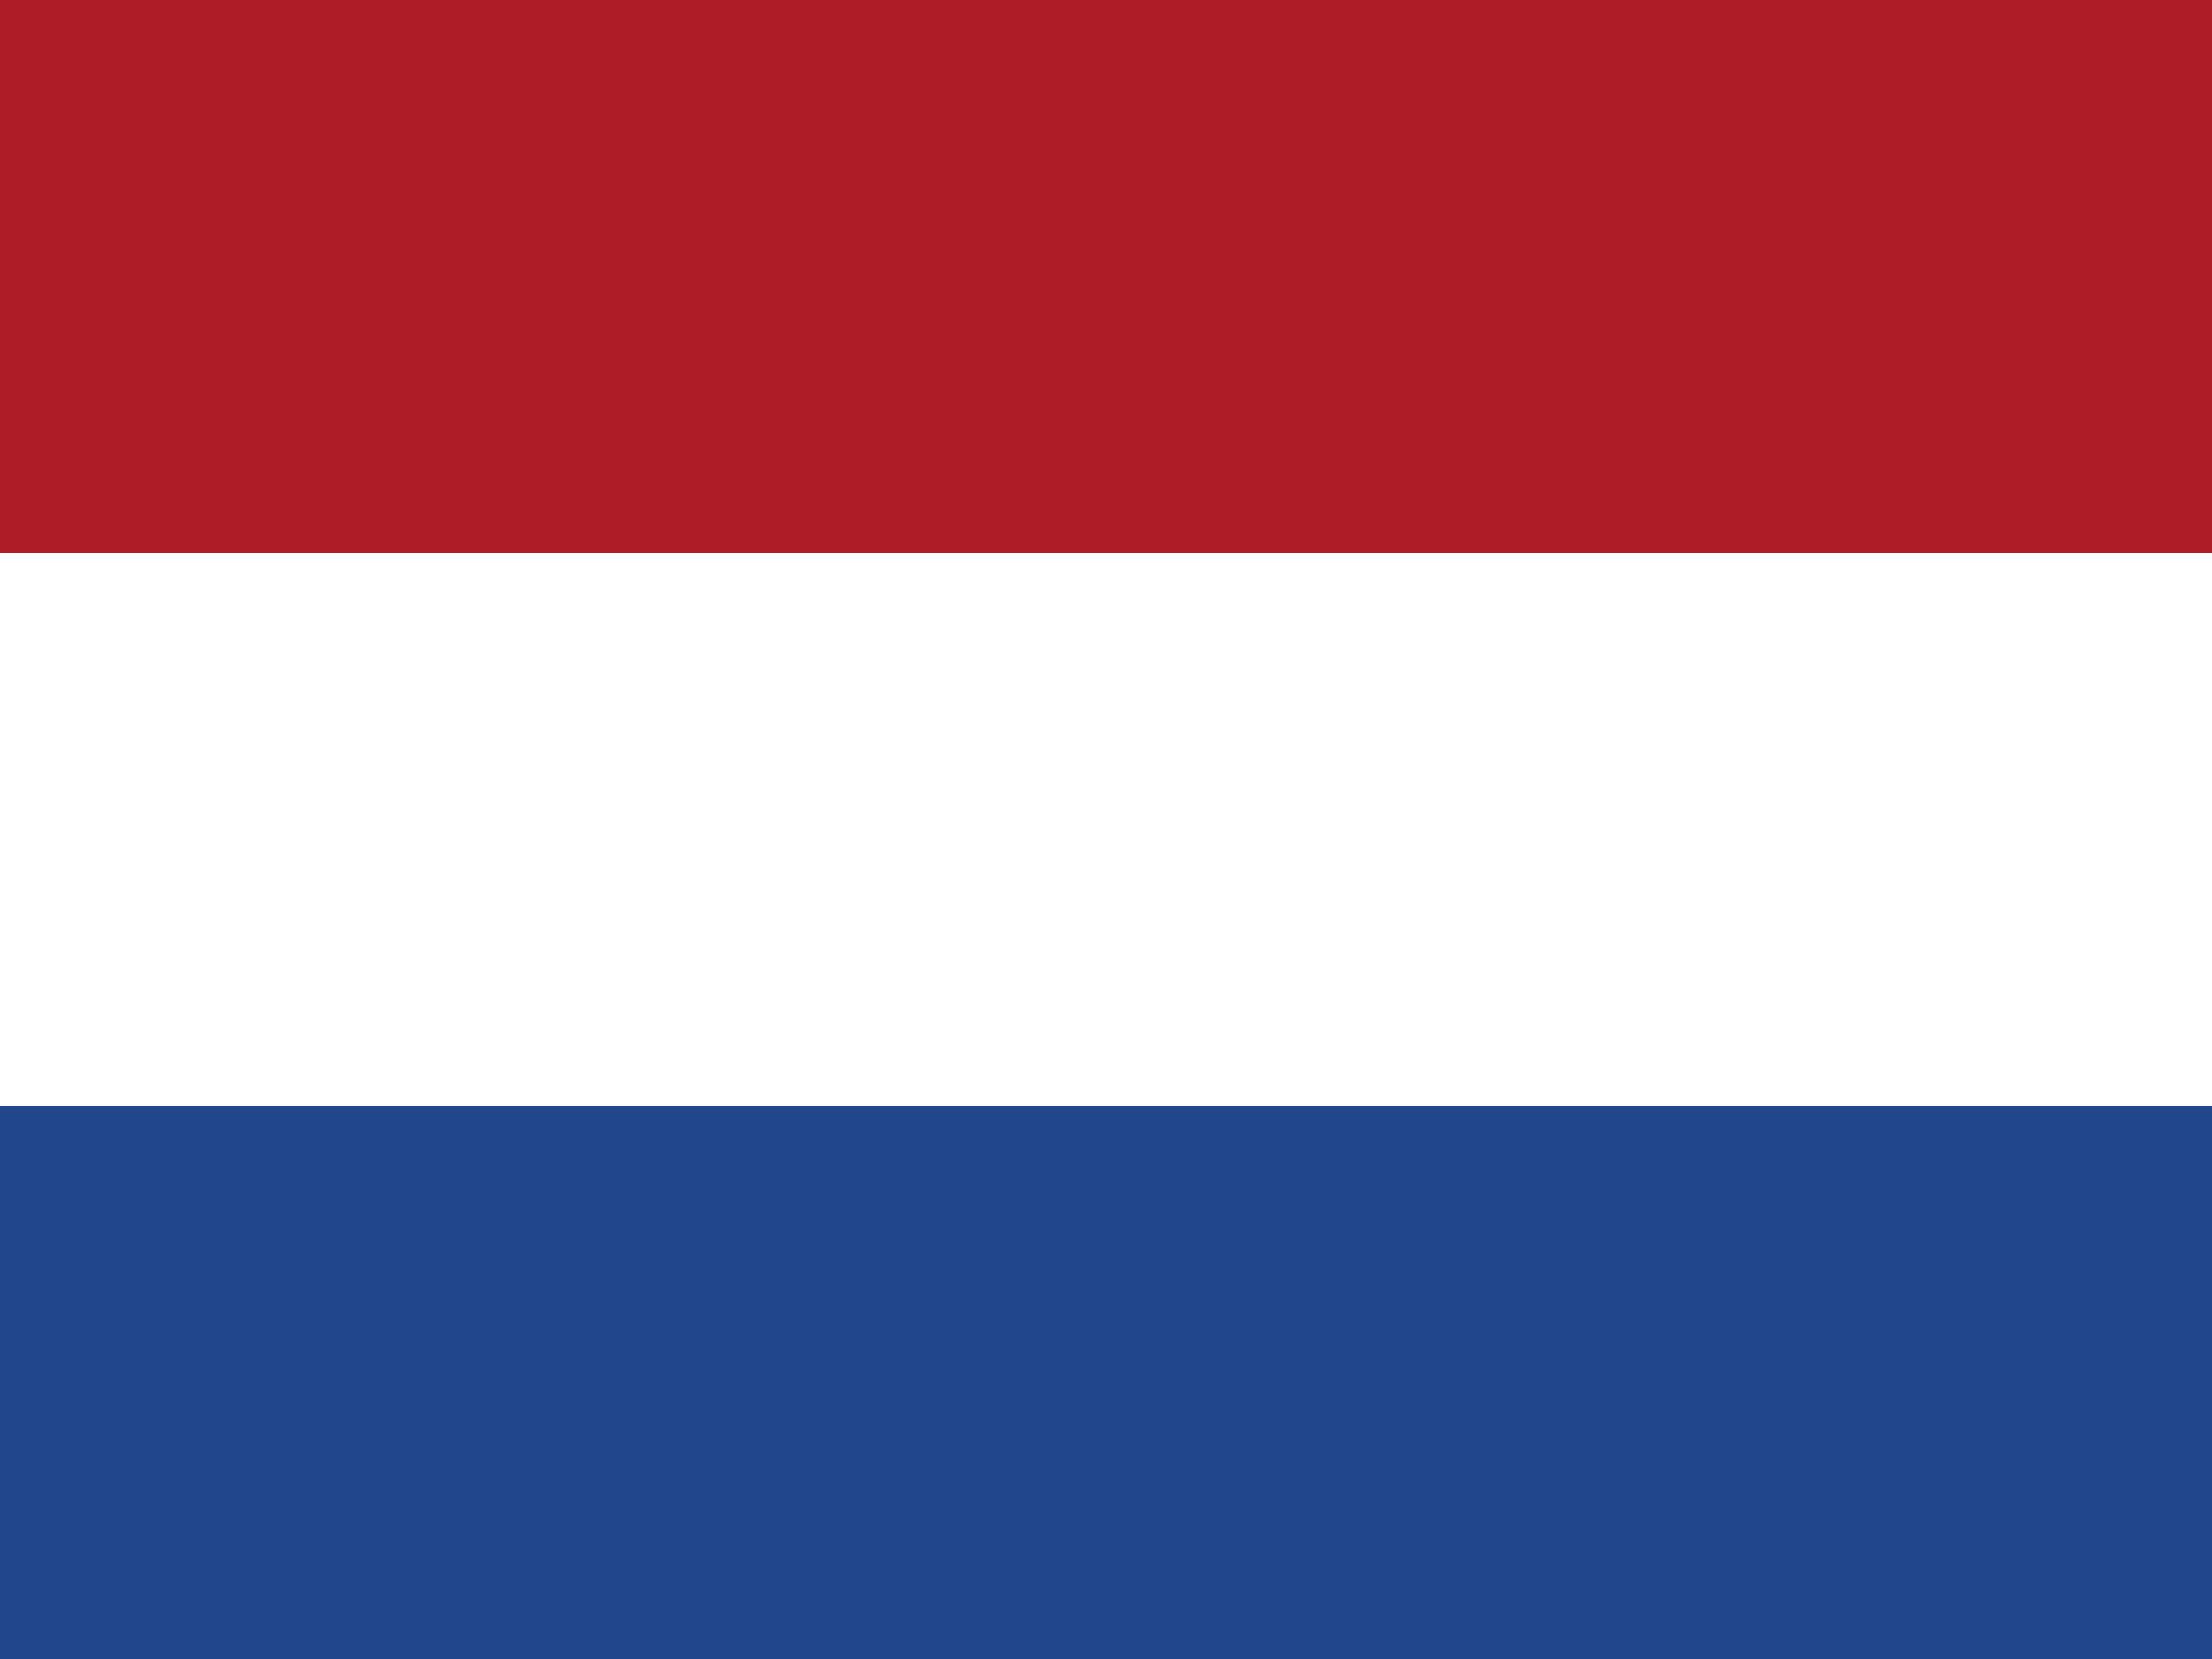
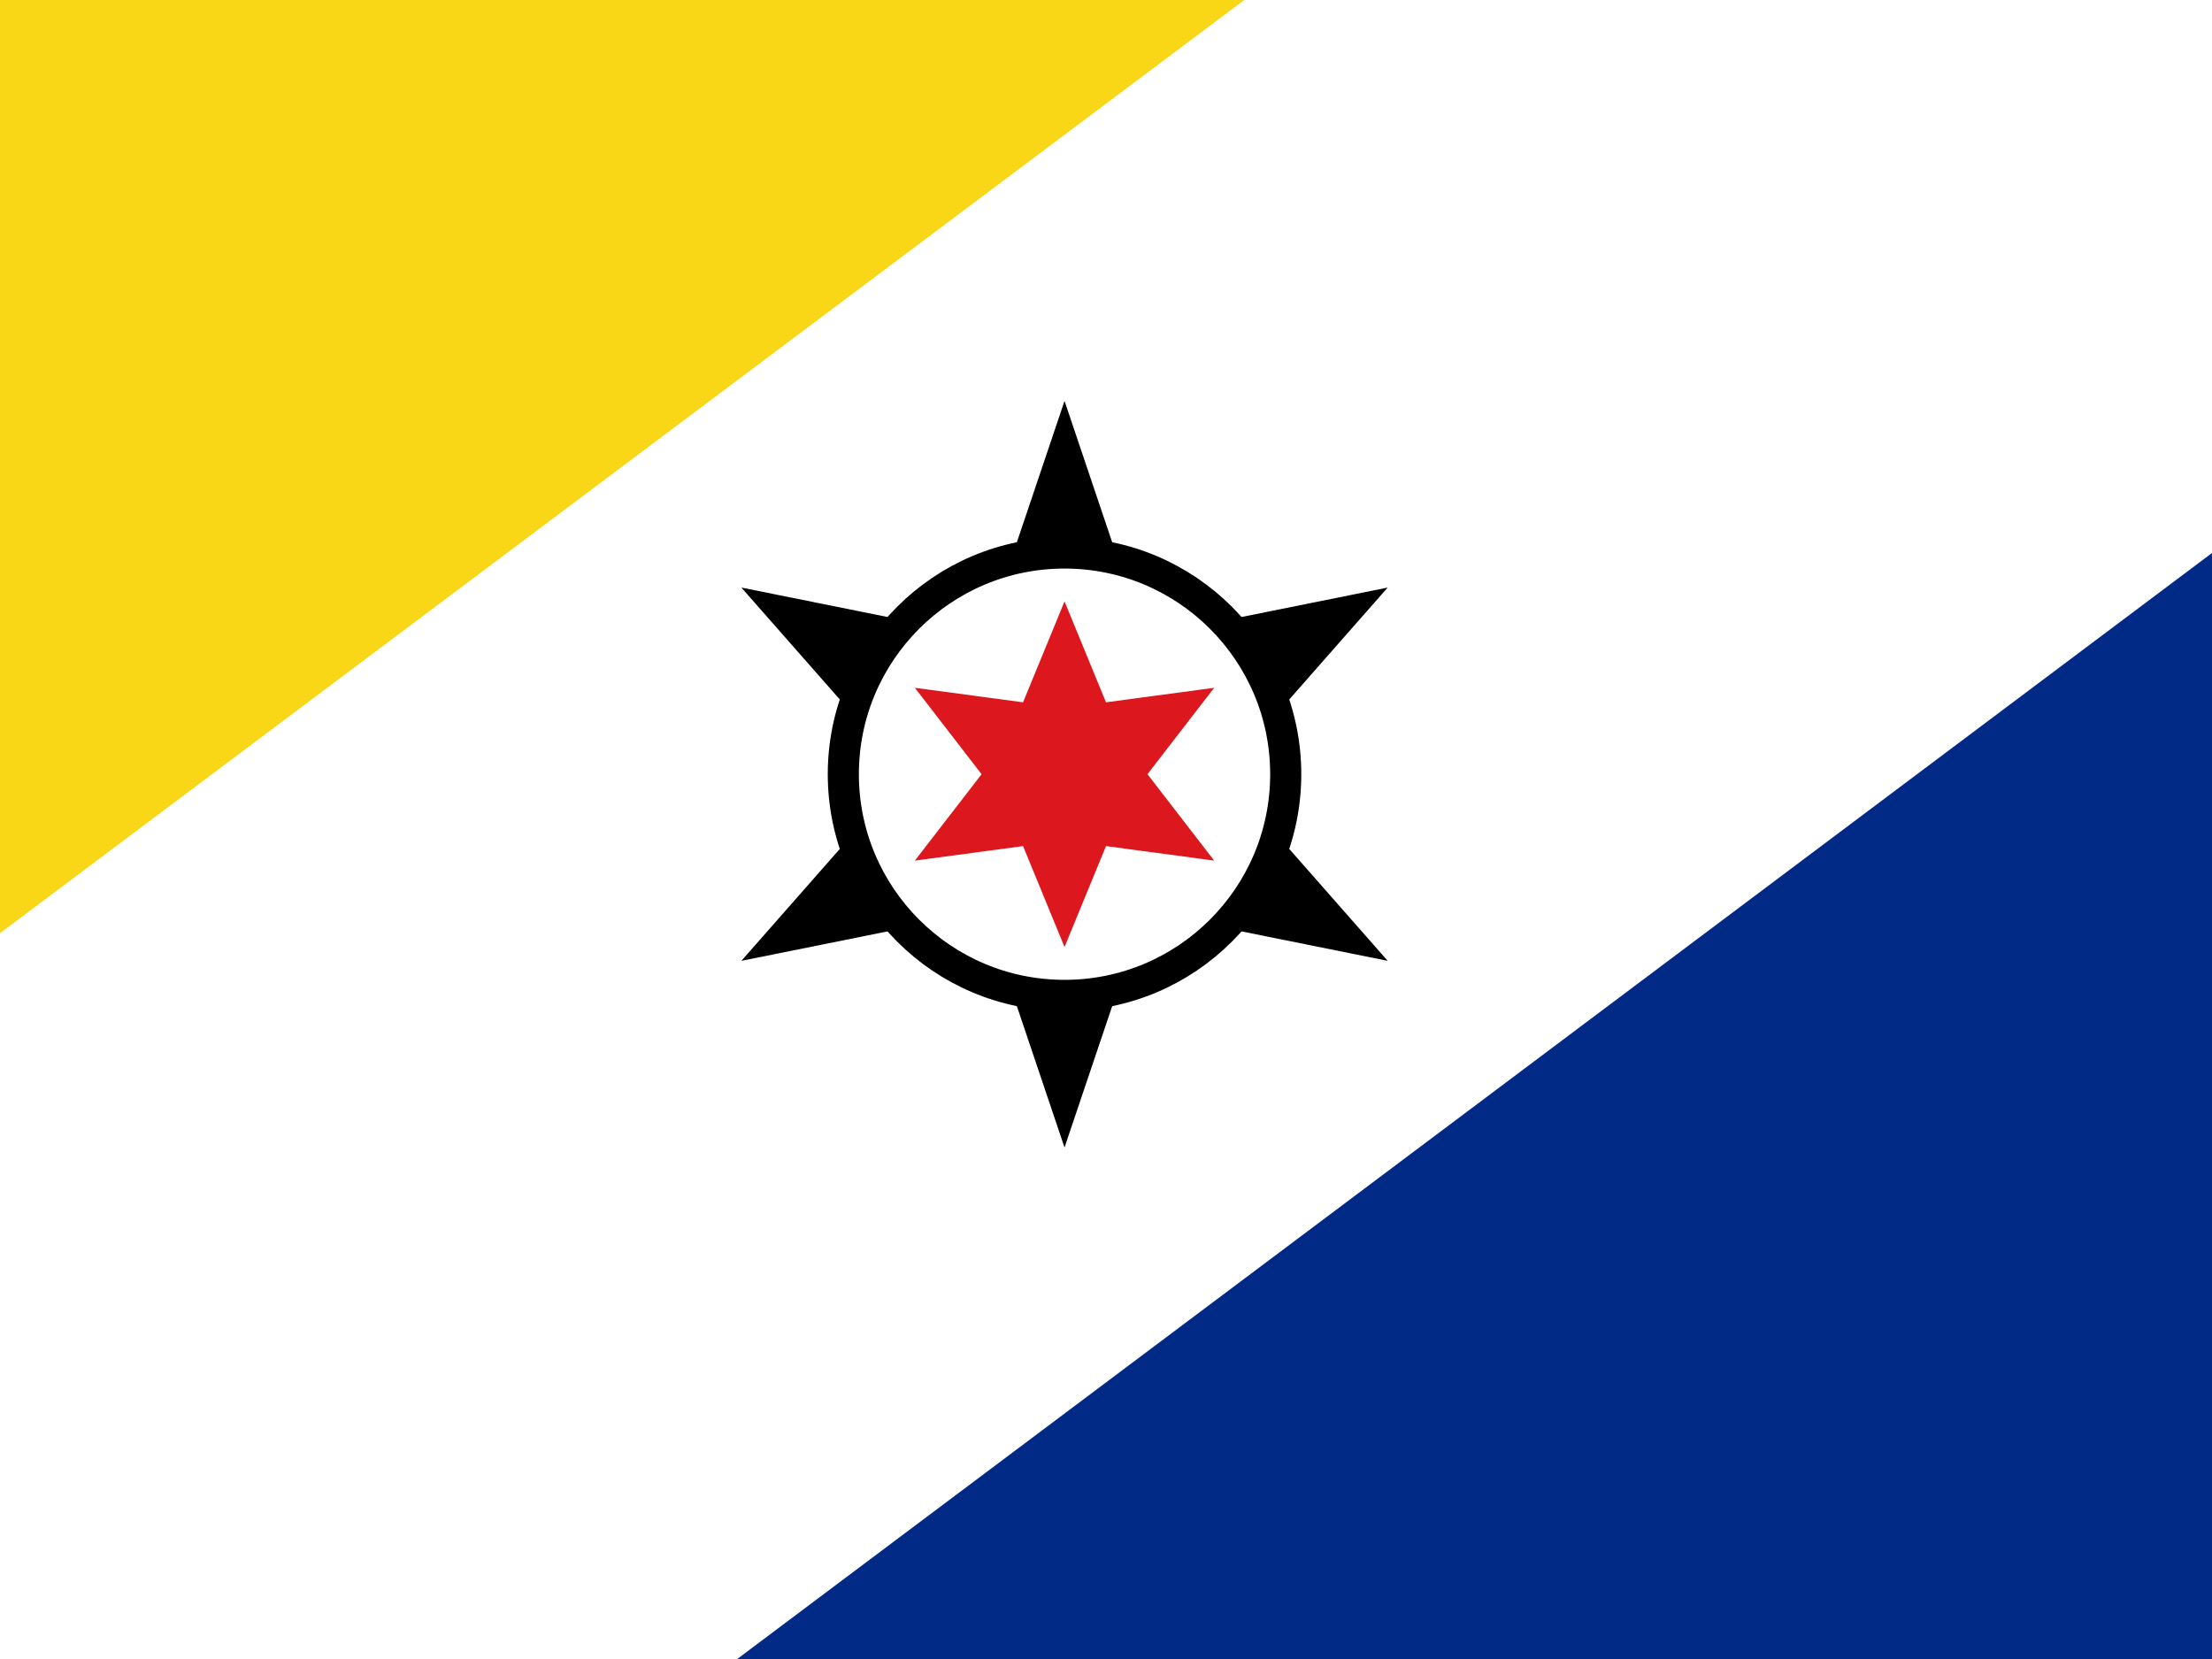
<svg xmlns="http://www.w3.org/2000/svg" id="flag-icons-bq" viewBox="0 0 640 480">
-   <path fill="#21468b" d="M0 0h640v480H0z" />
-   <path fill="#fff" d="M0 0h640v320H0z" />
-   <path fill="#ae1c28" d="M0 0h640v160H0z" />
+   <path fill="#fff" d="M0 0h640v480H0z" />
+   <path fill="#f9d616" d="M0 0h360L0 270z" />
+   <path fill="#012a87" d="M640 160v320H213.3z" />
+   <polygon fill="#000" points="308.0,116.0 331.0,184.2 401.5,170.0 354.0,224.0 401.5,278.0 331.0,263.8 308.0,332.0 285.0,263.8 214.5,278.0 262.0,224.0 214.5,170.0 285.0,184.2" />
+   <circle cx="308" cy="224" r="64" fill="#fff" stroke="#000" stroke-width="9" />
+   <polygon fill="#dc171d" points="308.0,174.0 320.0,203.2 351.3,199.0 332.0,224.0 351.3,249.0 320.0,244.8 308.0,274.0 296.0,244.8 264.7,249.0 284.0,224.0 264.7,199.0 296.0,203.2" />
</svg>
